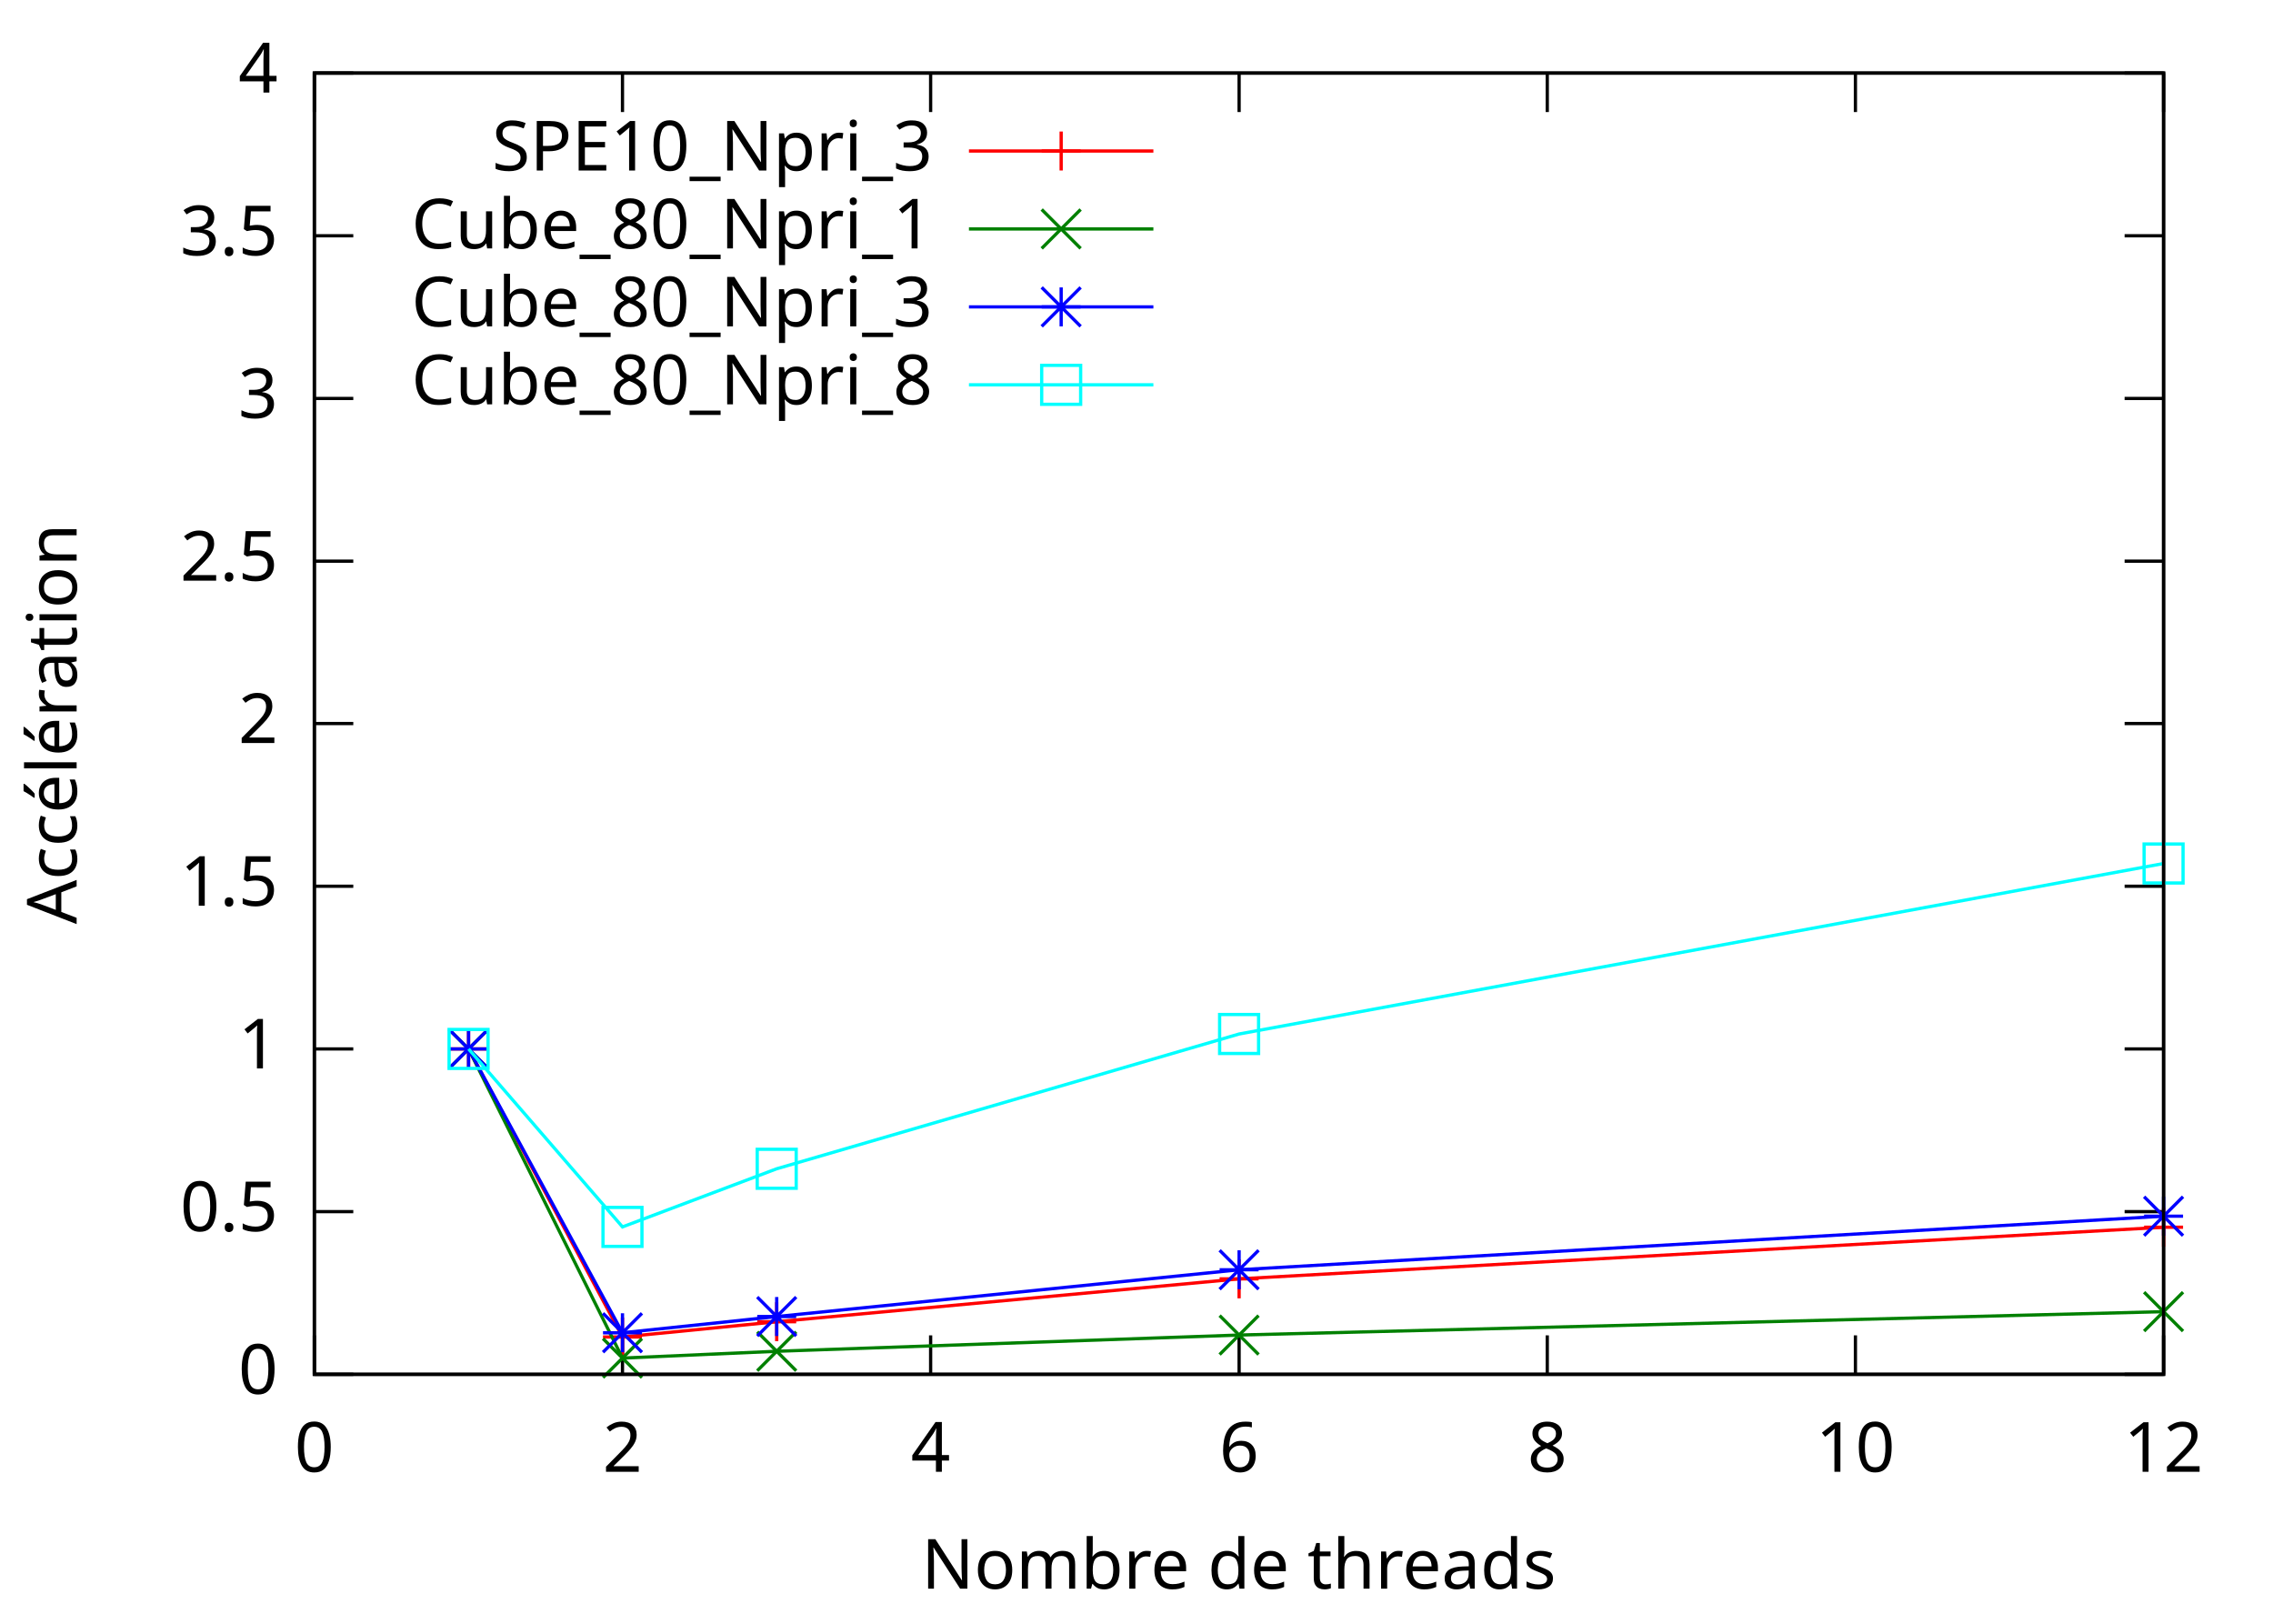
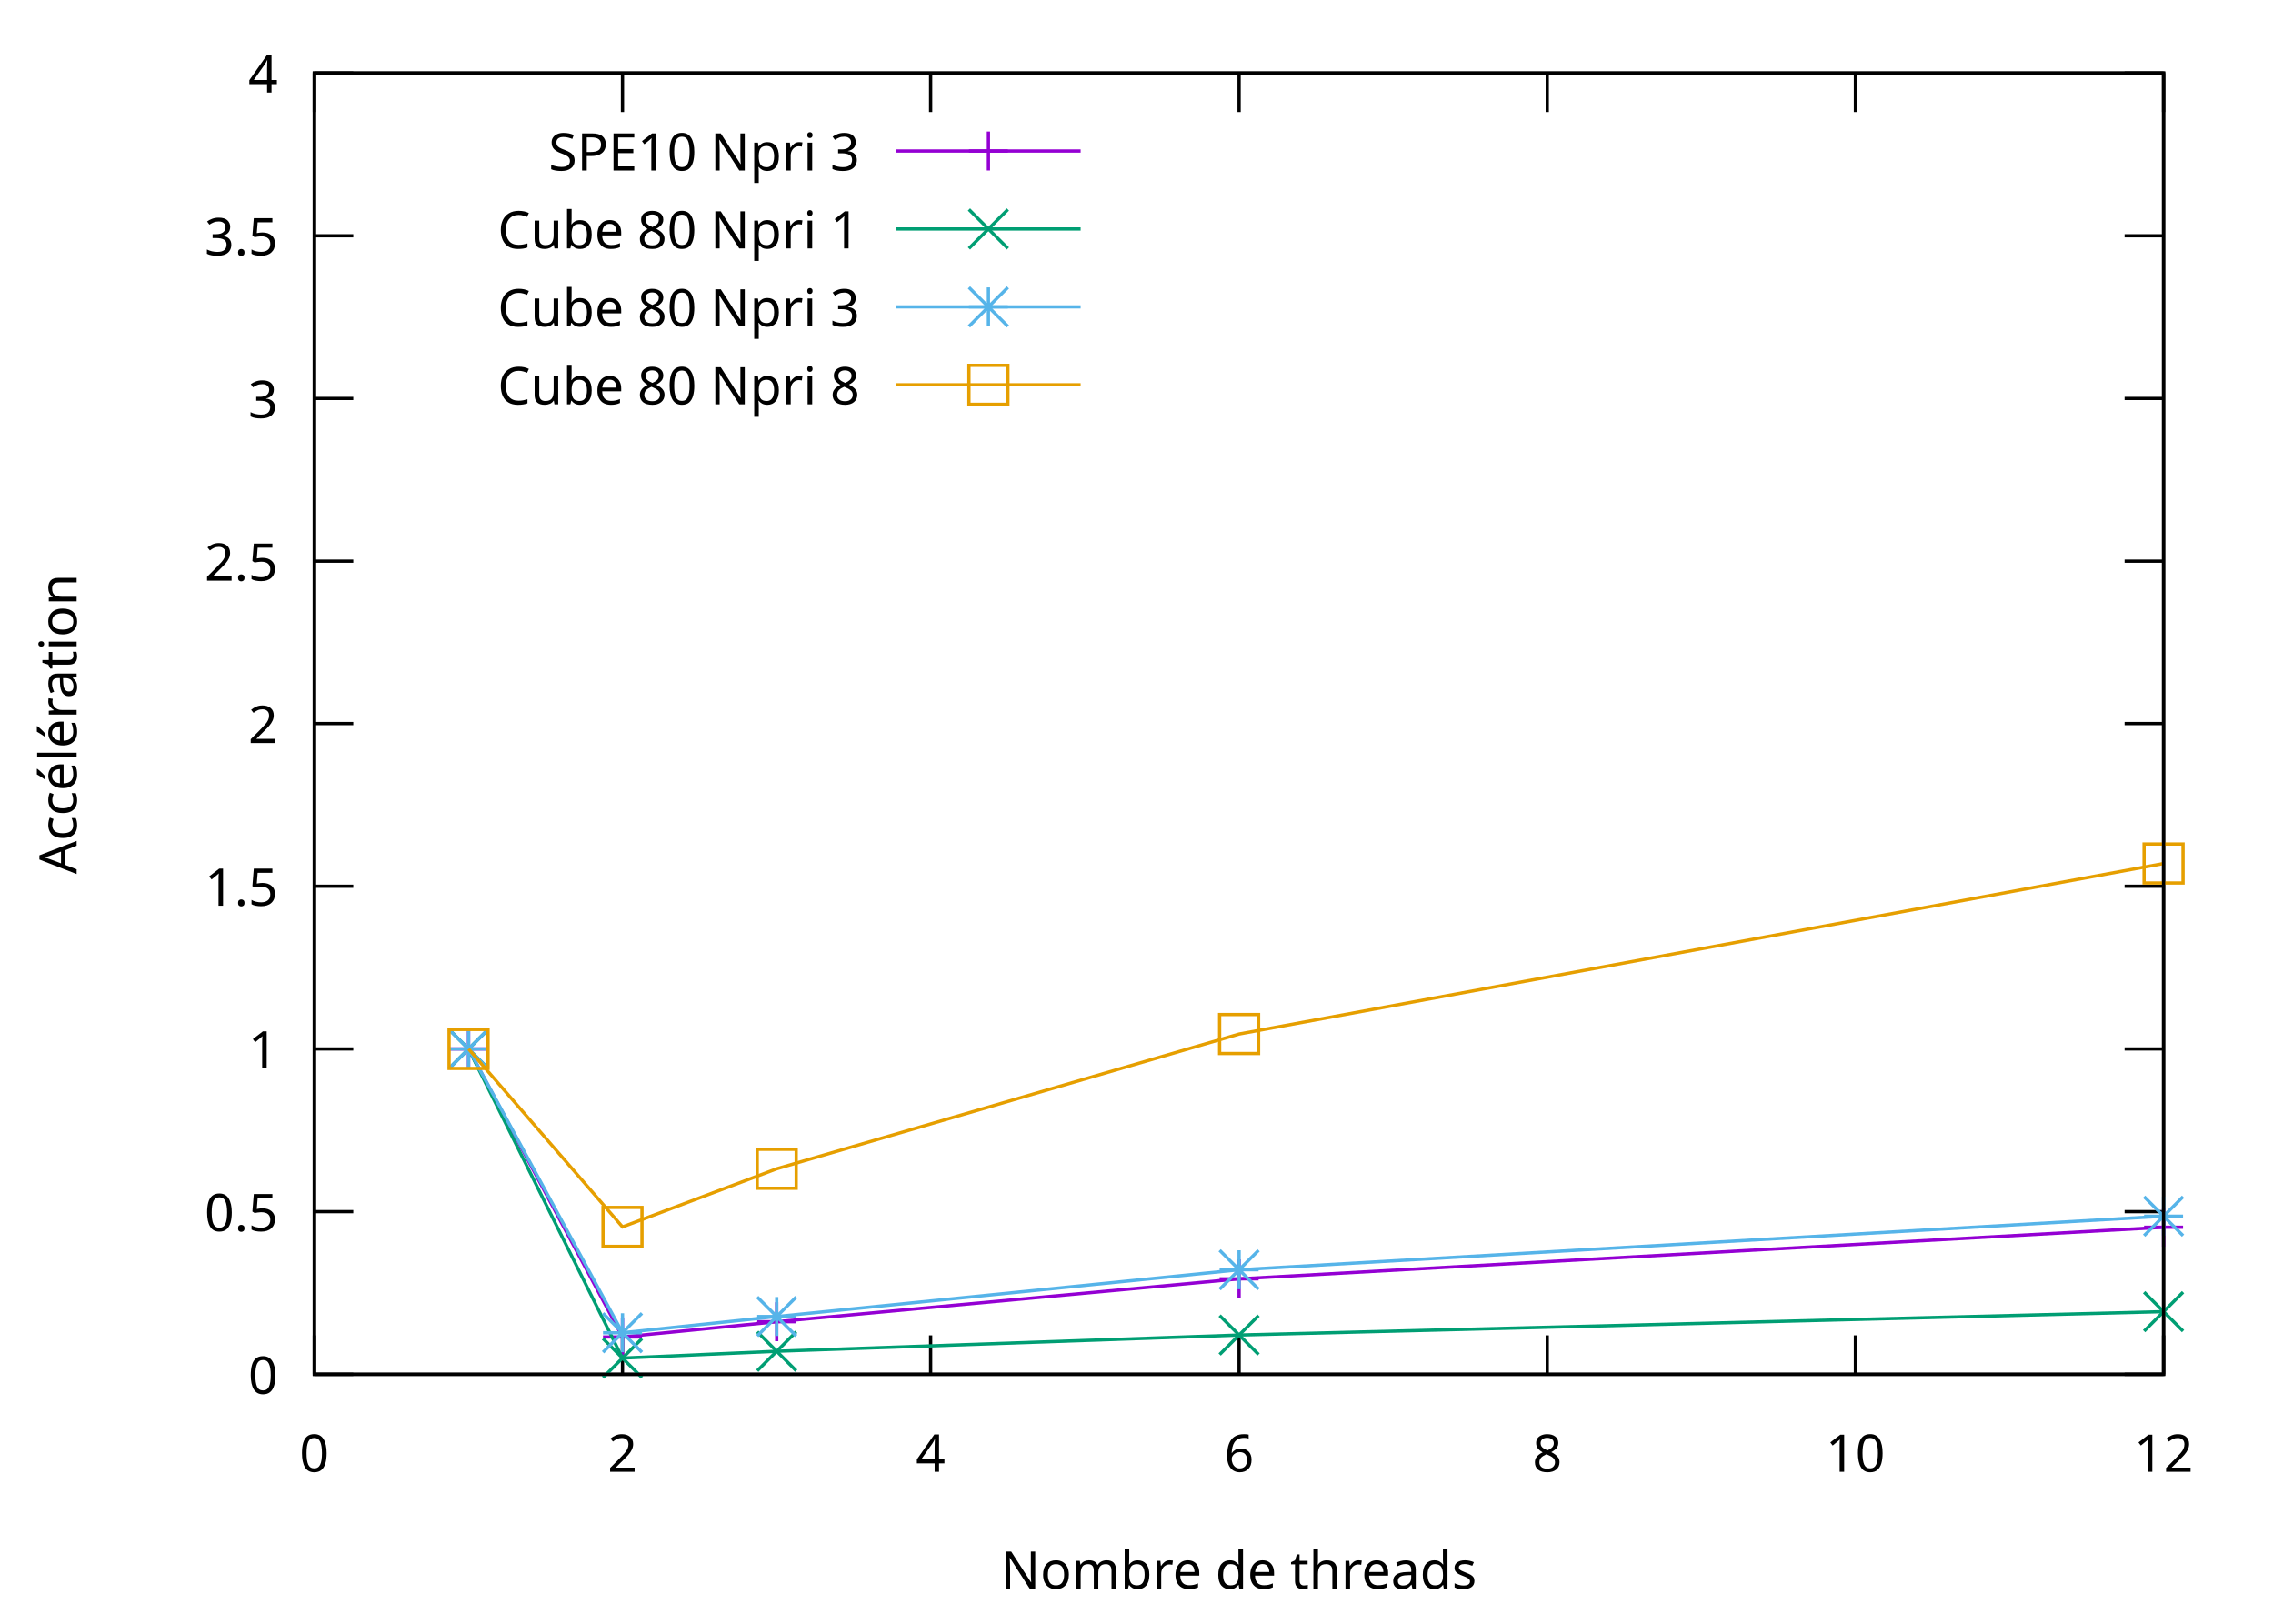
<svg xmlns="http://www.w3.org/2000/svg" xmlns:xlink="http://www.w3.org/1999/xlink" width="700" height="500" viewBox="0 0 700 500">
  <g id="gnuplot_canvas">
    <rect x="0" y="0" width="700" height="500" fill="none" />
    <defs>
      <circle id="gpDot" r="0.5" stroke-width="0.5" />
      <path id="gpPt0" stroke-width="0.167" stroke="currentColor" d="M-1,0 h2 M0,-1 v2" />
      <path id="gpPt1" stroke-width="0.167" stroke="currentColor" d="M-1,-1 L1,1 M1,-1 L-1,1" />
      <path id="gpPt2" stroke-width="0.167" stroke="currentColor" d="M-1,0 L1,0 M0,-1 L0,1 M-1,-1 L1,1 M-1,1 L1,-1" />
      <rect id="gpPt3" stroke-width="0.167" stroke="currentColor" x="-1" y="-1" width="2" height="2" />
      <rect id="gpPt4" stroke-width="0.167" stroke="currentColor" fill="currentColor" x="-1" y="-1" width="2" height="2" />
      <circle id="gpPt5" stroke-width="0.167" stroke="currentColor" cx="0" cy="0" r="1" />
      <use xlink:href="#gpPt5" id="gpPt6" fill="currentColor" stroke="none" />
      <path id="gpPt7" stroke-width="0.167" stroke="currentColor" d="M0,-1.33 L-1.33,0.67 L1.33,0.67 z" />
      <use xlink:href="#gpPt7" id="gpPt8" fill="currentColor" stroke="none" />
      <use xlink:href="#gpPt7" id="gpPt9" stroke="currentColor" transform="rotate(180)" />
      <use xlink:href="#gpPt9" id="gpPt10" fill="currentColor" stroke="none" />
      <use xlink:href="#gpPt3" id="gpPt11" stroke="currentColor" transform="rotate(45)" />
      <use xlink:href="#gpPt11" id="gpPt12" fill="currentColor" stroke="none" />
+       <path id="gpPt13" stroke-width="0.167" stroke="currentColor" d="M0,1.330 L1.265,0.411 L0.782,-1.067 L-0.782,-1.076 L-1.265,0.411 z" />
+       <use xlink:href="#gpPt13" id="gpPt14" fill="currentColor" stroke="none" />
+       <filter id="textbox" filterUnits="objectBoundingBox" x="0" y="0" height="1" width="1">
+         <feFlood flood-color="white" flood-opacity="1" result="bgnd" />
+         <feComposite in="SourceGraphic" in2="bgnd" operator="atop" />
+       </filter>
      <filter id="greybox" filterUnits="objectBoundingBox" x="0" y="0" height="1" width="1">
        <feFlood flood-color="lightgrey" flood-opacity="1" result="grey" />
        <feComposite in="SourceGraphic" in2="grey" operator="atop" />
      </filter>
    </defs>
-     <g style="fill:none; color:white; stroke:currentColor; stroke-width:1.00; stroke-linecap:butt; stroke-linejoin:miter">
- </g>
-     <g style="fill:none; color:black; stroke:currentColor; stroke-width:1.00; stroke-linecap:butt; stroke-linejoin:miter">
+     <g fill="none" color="white" stroke="currentColor" stroke-width="1.00" stroke-linecap="butt" stroke-linejoin="miter">
+ </g>
+     <g fill="none" color="black" stroke="currentColor" stroke-width="1.00" stroke-linecap="butt" stroke-linejoin="miter">
      <path stroke="black" d="M96.8,423.2 L108.8,423.2 M666.3,423.2 L654.3,423.2  " />
-       <g transform="translate(85.6,429.2)" style="stroke:none; fill:black; font-family:Verdana; font-size:16.00pt; text-anchor:end">
-         <text> 0</text>
-       </g>
+       <g transform="translate(85.6,429.2)" stroke="none" fill="black" font-family="Verdana" font-size="16.00" text-anchor="end">
+         <text>
+           <tspan font-family="Verdana"> 0</tspan>
+         </text>
+       </g>
+     </g>
+     <g fill="none" color="black" stroke="currentColor" stroke-width="1.00" stroke-linecap="butt" stroke-linejoin="miter">
      <path stroke="black" d="M96.8,373.1 L108.8,373.1 M666.3,373.1 L654.3,373.1  " />
-       <g transform="translate(85.6,379.1)" style="stroke:none; fill:black; font-family:Verdana; font-size:16.00pt; text-anchor:end">
-         <text> 0.5</text>
-       </g>
+       <g transform="translate(85.6,379.1)" stroke="none" fill="black" font-family="Verdana" font-size="16.00" text-anchor="end">
+         <text>
+           <tspan font-family="Verdana"> 0.5</tspan>
+         </text>
+       </g>
+     </g>
+     <g fill="none" color="black" stroke="currentColor" stroke-width="1.00" stroke-linecap="butt" stroke-linejoin="miter">
      <path stroke="black" d="M96.8,323.0 L108.8,323.0 M666.3,323.0 L654.3,323.0  " />
-       <g transform="translate(85.6,329.0)" style="stroke:none; fill:black; font-family:Verdana; font-size:16.00pt; text-anchor:end">
-         <text> 1</text>
-       </g>
+       <g transform="translate(85.6,329.0)" stroke="none" fill="black" font-family="Verdana" font-size="16.00" text-anchor="end">
+         <text>
+           <tspan font-family="Verdana"> 1</tspan>
+         </text>
+       </g>
+     </g>
+     <g fill="none" color="black" stroke="currentColor" stroke-width="1.00" stroke-linecap="butt" stroke-linejoin="miter">
      <path stroke="black" d="M96.8,272.9 L108.8,272.9 M666.3,272.9 L654.3,272.9  " />
-       <g transform="translate(85.6,278.9)" style="stroke:none; fill:black; font-family:Verdana; font-size:16.00pt; text-anchor:end">
-         <text> 1.5</text>
-       </g>
+       <g transform="translate(85.6,278.9)" stroke="none" fill="black" font-family="Verdana" font-size="16.00" text-anchor="end">
+         <text>
+           <tspan font-family="Verdana"> 1.5</tspan>
+         </text>
+       </g>
+     </g>
+     <g fill="none" color="black" stroke="currentColor" stroke-width="1.00" stroke-linecap="butt" stroke-linejoin="miter">
      <path stroke="black" d="M96.8,222.8 L108.8,222.8 M666.3,222.8 L654.3,222.8  " />
-       <g transform="translate(85.6,228.8)" style="stroke:none; fill:black; font-family:Verdana; font-size:16.00pt; text-anchor:end">
-         <text> 2</text>
-       </g>
+       <g transform="translate(85.6,228.8)" stroke="none" fill="black" font-family="Verdana" font-size="16.00" text-anchor="end">
+         <text>
+           <tspan font-family="Verdana"> 2</tspan>
+         </text>
+       </g>
+     </g>
+     <g fill="none" color="black" stroke="currentColor" stroke-width="1.00" stroke-linecap="butt" stroke-linejoin="miter">
      <path stroke="black" d="M96.8,172.8 L108.8,172.8 M666.3,172.8 L654.3,172.8  " />
-       <g transform="translate(85.6,178.8)" style="stroke:none; fill:black; font-family:Verdana; font-size:16.00pt; text-anchor:end">
-         <text> 2.5</text>
-       </g>
+       <g transform="translate(85.6,178.8)" stroke="none" fill="black" font-family="Verdana" font-size="16.00" text-anchor="end">
+         <text>
+           <tspan font-family="Verdana"> 2.5</tspan>
+         </text>
+       </g>
+     </g>
+     <g fill="none" color="black" stroke="currentColor" stroke-width="1.00" stroke-linecap="butt" stroke-linejoin="miter">
      <path stroke="black" d="M96.8,122.7 L108.8,122.7 M666.3,122.7 L654.3,122.7  " />
-       <g transform="translate(85.6,128.7)" style="stroke:none; fill:black; font-family:Verdana; font-size:16.00pt; text-anchor:end">
-         <text> 3</text>
-       </g>
+       <g transform="translate(85.6,128.7)" stroke="none" fill="black" font-family="Verdana" font-size="16.00" text-anchor="end">
+         <text>
+           <tspan font-family="Verdana"> 3</tspan>
+         </text>
+       </g>
+     </g>
+     <g fill="none" color="black" stroke="currentColor" stroke-width="1.00" stroke-linecap="butt" stroke-linejoin="miter">
      <path stroke="black" d="M96.8,72.6 L108.8,72.6 M666.3,72.6 L654.3,72.6  " />
-       <g transform="translate(85.6,78.6)" style="stroke:none; fill:black; font-family:Verdana; font-size:16.00pt; text-anchor:end">
-         <text> 3.5</text>
-       </g>
+       <g transform="translate(85.6,78.6)" stroke="none" fill="black" font-family="Verdana" font-size="16.00" text-anchor="end">
+         <text>
+           <tspan font-family="Verdana"> 3.5</tspan>
+         </text>
+       </g>
+     </g>
+     <g fill="none" color="black" stroke="currentColor" stroke-width="1.00" stroke-linecap="butt" stroke-linejoin="miter">
      <path stroke="black" d="M96.8,22.5 L108.8,22.5 M666.3,22.5 L654.3,22.5  " />
-       <g transform="translate(85.6,28.5)" style="stroke:none; fill:black; font-family:Verdana; font-size:16.00pt; text-anchor:end">
-         <text> 4</text>
-       </g>
+       <g transform="translate(85.6,28.5)" stroke="none" fill="black" font-family="Verdana" font-size="16.00" text-anchor="end">
+         <text>
+           <tspan font-family="Verdana"> 4</tspan>
+         </text>
+       </g>
+     </g>
+     <g fill="none" color="black" stroke="currentColor" stroke-width="1.00" stroke-linecap="butt" stroke-linejoin="miter">
      <path stroke="black" d="M96.8,423.2 L96.8,411.2 M96.8,22.5 L96.8,34.5  " />
-       <g transform="translate(96.8,453.2)" style="stroke:none; fill:black; font-family:Verdana; font-size:16.00pt; text-anchor:middle">
-         <text> 0</text>
-       </g>
+       <g transform="translate(96.8,453.2)" stroke="none" fill="black" font-family="Verdana" font-size="16.00" text-anchor="middle">
+         <text>
+           <tspan font-family="Verdana"> 0</tspan>
+         </text>
+       </g>
+     </g>
+     <g fill="none" color="black" stroke="currentColor" stroke-width="1.00" stroke-linecap="butt" stroke-linejoin="miter">
      <path stroke="black" d="M191.7,423.2 L191.7,411.2 M191.7,22.5 L191.7,34.5  " />
-       <g transform="translate(191.7,453.2)" style="stroke:none; fill:black; font-family:Verdana; font-size:16.00pt; text-anchor:middle">
-         <text> 2</text>
-       </g>
+       <g transform="translate(191.7,453.2)" stroke="none" fill="black" font-family="Verdana" font-size="16.00" text-anchor="middle">
+         <text>
+           <tspan font-family="Verdana"> 2</tspan>
+         </text>
+       </g>
+     </g>
+     <g fill="none" color="black" stroke="currentColor" stroke-width="1.00" stroke-linecap="butt" stroke-linejoin="miter">
      <path stroke="black" d="M286.6,423.2 L286.6,411.2 M286.6,22.5 L286.6,34.5  " />
-       <g transform="translate(286.6,453.2)" style="stroke:none; fill:black; font-family:Verdana; font-size:16.00pt; text-anchor:middle">
-         <text> 4</text>
-       </g>
+       <g transform="translate(286.6,453.2)" stroke="none" fill="black" font-family="Verdana" font-size="16.00" text-anchor="middle">
+         <text>
+           <tspan font-family="Verdana"> 4</tspan>
+         </text>
+       </g>
+     </g>
+     <g fill="none" color="black" stroke="currentColor" stroke-width="1.00" stroke-linecap="butt" stroke-linejoin="miter">
      <path stroke="black" d="M381.6,423.2 L381.6,411.2 M381.6,22.5 L381.6,34.5  " />
-       <g transform="translate(381.6,453.2)" style="stroke:none; fill:black; font-family:Verdana; font-size:16.00pt; text-anchor:middle">
-         <text> 6</text>
-       </g>
+       <g transform="translate(381.6,453.2)" stroke="none" fill="black" font-family="Verdana" font-size="16.00" text-anchor="middle">
+         <text>
+           <tspan font-family="Verdana"> 6</tspan>
+         </text>
+       </g>
+     </g>
+     <g fill="none" color="black" stroke="currentColor" stroke-width="1.00" stroke-linecap="butt" stroke-linejoin="miter">
      <path stroke="black" d="M476.5,423.2 L476.5,411.2 M476.5,22.5 L476.5,34.5  " />
-       <g transform="translate(476.5,453.2)" style="stroke:none; fill:black; font-family:Verdana; font-size:16.00pt; text-anchor:middle">
-         <text> 8</text>
-       </g>
+       <g transform="translate(476.5,453.2)" stroke="none" fill="black" font-family="Verdana" font-size="16.00" text-anchor="middle">
+         <text>
+           <tspan font-family="Verdana"> 8</tspan>
+         </text>
+       </g>
+     </g>
+     <g fill="none" color="black" stroke="currentColor" stroke-width="1.00" stroke-linecap="butt" stroke-linejoin="miter">
      <path stroke="black" d="M571.4,423.2 L571.4,411.2 M571.4,22.5 L571.4,34.5  " />
-       <g transform="translate(571.4,453.2)" style="stroke:none; fill:black; font-family:Verdana; font-size:16.00pt; text-anchor:middle">
-         <text> 10</text>
-       </g>
+       <g transform="translate(571.4,453.2)" stroke="none" fill="black" font-family="Verdana" font-size="16.00" text-anchor="middle">
+         <text>
+           <tspan font-family="Verdana"> 10</tspan>
+         </text>
+       </g>
+     </g>
+     <g fill="none" color="black" stroke="currentColor" stroke-width="1.00" stroke-linecap="butt" stroke-linejoin="miter">
      <path stroke="black" d="M666.3,423.2 L666.3,411.2 M666.3,22.5 L666.3,34.5  " />
-       <g transform="translate(666.3,453.2)" style="stroke:none; fill:black; font-family:Verdana; font-size:16.00pt; text-anchor:middle">
-         <text> 12</text>
-       </g>
+       <g transform="translate(666.3,453.2)" stroke="none" fill="black" font-family="Verdana" font-size="16.00" text-anchor="middle">
+         <text>
+           <tspan font-family="Verdana"> 12</tspan>
+         </text>
+       </g>
+     </g>
+     <g fill="none" color="black" stroke="currentColor" stroke-width="1.00" stroke-linecap="butt" stroke-linejoin="miter">
+ </g>
+     <g fill="none" color="black" stroke="currentColor" stroke-width="1.00" stroke-linecap="butt" stroke-linejoin="miter">
      <path stroke="black" d="M96.8,22.5 L96.8,423.2 L666.3,423.2 L666.3,22.5 L96.8,22.5 Z  " />
-       <g transform="translate(23.6,222.9) rotate(270)" style="stroke:none; fill:black; font-family:Verdana; font-size:16.00pt; text-anchor:middle">
-         <text>Accélération</text>
-       </g>
-       <g transform="translate(381.5,489.2)" style="stroke:none; fill:black; font-family:Verdana; font-size:16.00pt; text-anchor:middle">
-         <text>Nombre de threads</text>
-       </g>
-     </g>
+     </g>
+     <g fill="none" color="black" stroke="currentColor" stroke-width="1.00" stroke-linecap="butt" stroke-linejoin="miter">
+       <g transform="translate(23.6,222.9) rotate(270)" stroke="none" fill="black" font-family="Verdana" font-size="16.00" text-anchor="middle">
+         <text>
+           <tspan font-family="Verdana">Accélération</tspan>
+         </text>
+       </g>
+     </g>
+     <g fill="none" color="black" stroke="currentColor" stroke-width="1.00" stroke-linecap="butt" stroke-linejoin="miter">
+       <g transform="translate(381.5,489.2)" stroke="none" fill="black" font-family="Verdana" font-size="16.00" text-anchor="middle">
+         <text>
+           <tspan font-family="Verdana">Nombre de threads</tspan>
+         </text>
+       </g>
+     </g>
+     <g fill="none" color="black" stroke="currentColor" stroke-width="1.00" stroke-linecap="butt" stroke-linejoin="miter">
+ </g>
    <g id="gnuplot_plot_1">
-       <g style="fill:none; color:red; stroke:currentColor; stroke-width:1.00; stroke-linecap:butt; stroke-linejoin:miter">
-         <g transform="translate(287.2,52.5)" style="stroke:none; fill:black; font-family:Verdana; font-size:16.00pt; text-anchor:end">
-           <text>SPE10_Npri_3</text>
-         </g>
-         <path d="M298.4,46.5 L355.2,46.5 M144.3,323.0 L191.7,411.7 L239.2,407.0 L381.6,393.8 L666.3,377.9  " />
-         <use xlink:href="#gpPt0" transform="translate(144.3,323.0) scale(6.00)" />
-         <use xlink:href="#gpPt0" transform="translate(191.7,411.7) scale(6.00)" />
-         <use xlink:href="#gpPt0" transform="translate(239.2,407.0) scale(6.00)" />
-         <use xlink:href="#gpPt0" transform="translate(381.6,393.8) scale(6.00)" />
-         <use xlink:href="#gpPt0" transform="translate(666.3,377.9) scale(6.00)" />
-         <use xlink:href="#gpPt0" transform="translate(326.8,46.5) scale(6.00)" />
+       <g fill="none" color="black" stroke="currentColor" stroke-width="1.00" stroke-linecap="butt" stroke-linejoin="miter">
+         <g transform="translate(264.8,52.5)" stroke="none" fill="black" font-family="Verdana" font-size="16.00" text-anchor="end">
+           <text>
+             <tspan font-family="Verdana">SPE10 Npri 3</tspan>
+           </text>
+         </g>
+       </g>
+       <g fill="none" color="black" stroke="currentColor" stroke-width="1.00" stroke-linecap="butt" stroke-linejoin="miter">
+         <path stroke="rgb(148,   0, 211)" d="M276.0,46.5 L332.8,46.5 M144.3,323.0 L191.7,411.7 L239.2,407.0 L381.6,393.8 L666.3,377.9  " />
+         <use xlink:href="#gpPt0" transform="translate(144.3,323.0) scale(6.00)" color="rgb(148,   0, 211)" />
+         <use xlink:href="#gpPt0" transform="translate(191.7,411.7) scale(6.00)" color="rgb(148,   0, 211)" />
+         <use xlink:href="#gpPt0" transform="translate(239.2,407.0) scale(6.00)" color="rgb(148,   0, 211)" />
+         <use xlink:href="#gpPt0" transform="translate(381.6,393.8) scale(6.00)" color="rgb(148,   0, 211)" />
+         <use xlink:href="#gpPt0" transform="translate(666.3,377.9) scale(6.00)" color="rgb(148,   0, 211)" />
+         <use xlink:href="#gpPt0" transform="translate(304.4,46.5) scale(6.00)" color="rgb(148,   0, 211)" />
      </g>
    </g>
    <g id="gnuplot_plot_2">
-       <g style="fill:none; color:green; stroke:currentColor; stroke-width:1.00; stroke-linecap:butt; stroke-linejoin:miter">
-         <g transform="translate(287.2,76.5)" style="stroke:none; fill:black; font-family:Verdana; font-size:16.00pt; text-anchor:end">
-           <text>Cube_80_Npri_1</text>
-         </g>
-         <path d="M298.4,70.5 L355.2,70.5 M144.3,323.0 L191.7,418.2 L239.2,416.1 L381.6,411.1 L666.3,403.9  " />
-         <use xlink:href="#gpPt1" transform="translate(144.3,323.0) scale(6.00)" />
-         <use xlink:href="#gpPt1" transform="translate(191.7,418.2) scale(6.00)" />
-         <use xlink:href="#gpPt1" transform="translate(239.2,416.1) scale(6.00)" />
-         <use xlink:href="#gpPt1" transform="translate(381.6,411.1) scale(6.00)" />
-         <use xlink:href="#gpPt1" transform="translate(666.3,403.9) scale(6.00)" />
-         <use xlink:href="#gpPt1" transform="translate(326.8,70.5) scale(6.00)" />
+       <g fill="none" color="black" stroke="currentColor" stroke-width="1.00" stroke-linecap="butt" stroke-linejoin="miter">
+         <g transform="translate(264.8,76.5)" stroke="none" fill="black" font-family="Verdana" font-size="16.00" text-anchor="end">
+           <text>
+             <tspan font-family="Verdana">Cube 80 Npri 1</tspan>
+           </text>
+         </g>
+       </g>
+       <g fill="none" color="black" stroke="currentColor" stroke-width="1.00" stroke-linecap="butt" stroke-linejoin="miter">
+         <path stroke="rgb(  0, 158, 115)" d="M276.0,70.5 L332.8,70.5 M144.3,323.0 L191.7,418.2 L239.2,416.1 L381.6,411.1 L666.3,403.9  " />
+         <use xlink:href="#gpPt1" transform="translate(144.3,323.0) scale(6.00)" color="rgb(  0, 158, 115)" />
+         <use xlink:href="#gpPt1" transform="translate(191.7,418.2) scale(6.00)" color="rgb(  0, 158, 115)" />
+         <use xlink:href="#gpPt1" transform="translate(239.2,416.1) scale(6.00)" color="rgb(  0, 158, 115)" />
+         <use xlink:href="#gpPt1" transform="translate(381.6,411.1) scale(6.00)" color="rgb(  0, 158, 115)" />
+         <use xlink:href="#gpPt1" transform="translate(666.3,403.9) scale(6.00)" color="rgb(  0, 158, 115)" />
+         <use xlink:href="#gpPt1" transform="translate(304.4,70.5) scale(6.00)" color="rgb(  0, 158, 115)" />
      </g>
    </g>
    <g id="gnuplot_plot_3">
-       <g style="fill:none; color:blue; stroke:currentColor; stroke-width:1.00; stroke-linecap:butt; stroke-linejoin:miter">
-         <g transform="translate(287.2,100.5)" style="stroke:none; fill:black; font-family:Verdana; font-size:16.00pt; text-anchor:end">
-           <text>Cube_80_Npri_3</text>
-         </g>
-         <path d="M298.4,94.5 L355.2,94.5 M144.3,323.0 L191.7,410.4 L239.2,405.4 L381.6,391.0 L666.3,374.5  " />
-         <use xlink:href="#gpPt2" transform="translate(144.3,323.0) scale(6.00)" />
-         <use xlink:href="#gpPt2" transform="translate(191.7,410.4) scale(6.00)" />
-         <use xlink:href="#gpPt2" transform="translate(239.2,405.4) scale(6.00)" />
-         <use xlink:href="#gpPt2" transform="translate(381.6,391.0) scale(6.00)" />
-         <use xlink:href="#gpPt2" transform="translate(666.3,374.5) scale(6.00)" />
-         <use xlink:href="#gpPt2" transform="translate(326.8,94.5) scale(6.00)" />
+       <g fill="none" color="black" stroke="currentColor" stroke-width="1.00" stroke-linecap="butt" stroke-linejoin="miter">
+         <g transform="translate(264.8,100.5)" stroke="none" fill="black" font-family="Verdana" font-size="16.00" text-anchor="end">
+           <text>
+             <tspan font-family="Verdana">Cube 80 Npri 3</tspan>
+           </text>
+         </g>
+       </g>
+       <g fill="none" color="black" stroke="currentColor" stroke-width="1.00" stroke-linecap="butt" stroke-linejoin="miter">
+         <path stroke="rgb( 86, 180, 233)" d="M276.0,94.5 L332.8,94.5 M144.3,323.0 L191.7,410.4 L239.2,405.4 L381.6,391.0 L666.3,374.5  " />
+         <use xlink:href="#gpPt2" transform="translate(144.3,323.0) scale(6.00)" color="rgb( 86, 180, 233)" />
+         <use xlink:href="#gpPt2" transform="translate(191.7,410.4) scale(6.00)" color="rgb( 86, 180, 233)" />
+         <use xlink:href="#gpPt2" transform="translate(239.2,405.4) scale(6.00)" color="rgb( 86, 180, 233)" />
+         <use xlink:href="#gpPt2" transform="translate(381.6,391.0) scale(6.00)" color="rgb( 86, 180, 233)" />
+         <use xlink:href="#gpPt2" transform="translate(666.3,374.5) scale(6.00)" color="rgb( 86, 180, 233)" />
+         <use xlink:href="#gpPt2" transform="translate(304.4,94.5) scale(6.00)" color="rgb( 86, 180, 233)" />
      </g>
    </g>
    <g id="gnuplot_plot_4">
-       <g style="fill:none; color:cyan; stroke:currentColor; stroke-width:1.00; stroke-linecap:butt; stroke-linejoin:miter">
-         <g transform="translate(287.2,124.5)" style="stroke:none; fill:black; font-family:Verdana; font-size:16.00pt; text-anchor:end">
-           <text>Cube_80_Npri_8</text>
-         </g>
-         <path d="M298.4,118.5 L355.2,118.5 M144.3,323.0 L191.7,377.8 L239.2,359.9 L381.6,318.4 L666.3,265.9  " />
-         <use xlink:href="#gpPt3" transform="translate(144.3,323.0) scale(6.00)" />
-         <use xlink:href="#gpPt3" transform="translate(191.7,377.8) scale(6.00)" />
-         <use xlink:href="#gpPt3" transform="translate(239.2,359.9) scale(6.00)" />
-         <use xlink:href="#gpPt3" transform="translate(381.6,318.4) scale(6.00)" />
-         <use xlink:href="#gpPt3" transform="translate(666.3,265.9) scale(6.00)" />
-         <use xlink:href="#gpPt3" transform="translate(326.8,118.5) scale(6.00)" />
-       </g>
-     </g>
-     <g style="fill:none; color:black; stroke:currentColor; stroke-width:1.00; stroke-linecap:butt; stroke-linejoin:miter">
+       <g fill="none" color="black" stroke="currentColor" stroke-width="1.00" stroke-linecap="butt" stroke-linejoin="miter">
+         <g transform="translate(264.8,124.5)" stroke="none" fill="black" font-family="Verdana" font-size="16.00" text-anchor="end">
+           <text>
+             <tspan font-family="Verdana">Cube 80 Npri 8</tspan>
+           </text>
+         </g>
+       </g>
+       <g fill="none" color="black" stroke="currentColor" stroke-width="1.00" stroke-linecap="butt" stroke-linejoin="miter">
+         <path stroke="rgb(230, 159,   0)" d="M276.0,118.5 L332.8,118.5 M144.3,323.0 L191.7,377.8 L239.2,359.9 L381.6,318.4 L666.3,265.9  " />
+         <use xlink:href="#gpPt3" transform="translate(144.3,323.0) scale(6.00)" color="rgb(230, 159,   0)" />
+         <use xlink:href="#gpPt3" transform="translate(191.7,377.8) scale(6.00)" color="rgb(230, 159,   0)" />
+         <use xlink:href="#gpPt3" transform="translate(239.2,359.9) scale(6.00)" color="rgb(230, 159,   0)" />
+         <use xlink:href="#gpPt3" transform="translate(381.6,318.4) scale(6.00)" color="rgb(230, 159,   0)" />
+         <use xlink:href="#gpPt3" transform="translate(666.3,265.9) scale(6.00)" color="rgb(230, 159,   0)" />
+         <use xlink:href="#gpPt3" transform="translate(304.4,118.5) scale(6.00)" color="rgb(230, 159,   0)" />
+       </g>
+     </g>
+     <g fill="none" color="white" stroke="rgb(230, 159,   0)" stroke-width="2.00" stroke-linecap="butt" stroke-linejoin="miter">
+ </g>
+     <g fill="none" color="black" stroke="currentColor" stroke-width="2.00" stroke-linecap="butt" stroke-linejoin="miter">
+ </g>
+     <g fill="none" color="black" stroke="black" stroke-width="1.00" stroke-linecap="butt" stroke-linejoin="miter">
+ </g>
+     <g fill="none" color="black" stroke="currentColor" stroke-width="1.00" stroke-linecap="butt" stroke-linejoin="miter">
      <path stroke="black" d="M96.8,22.5 L96.8,423.2 L666.3,423.2 L666.3,22.5 L96.8,22.5 Z  " />
    </g>
+     <g fill="none" color="black" stroke="currentColor" stroke-width="1.00" stroke-linecap="butt" stroke-linejoin="miter">
+ </g>
  </g>
</svg>
